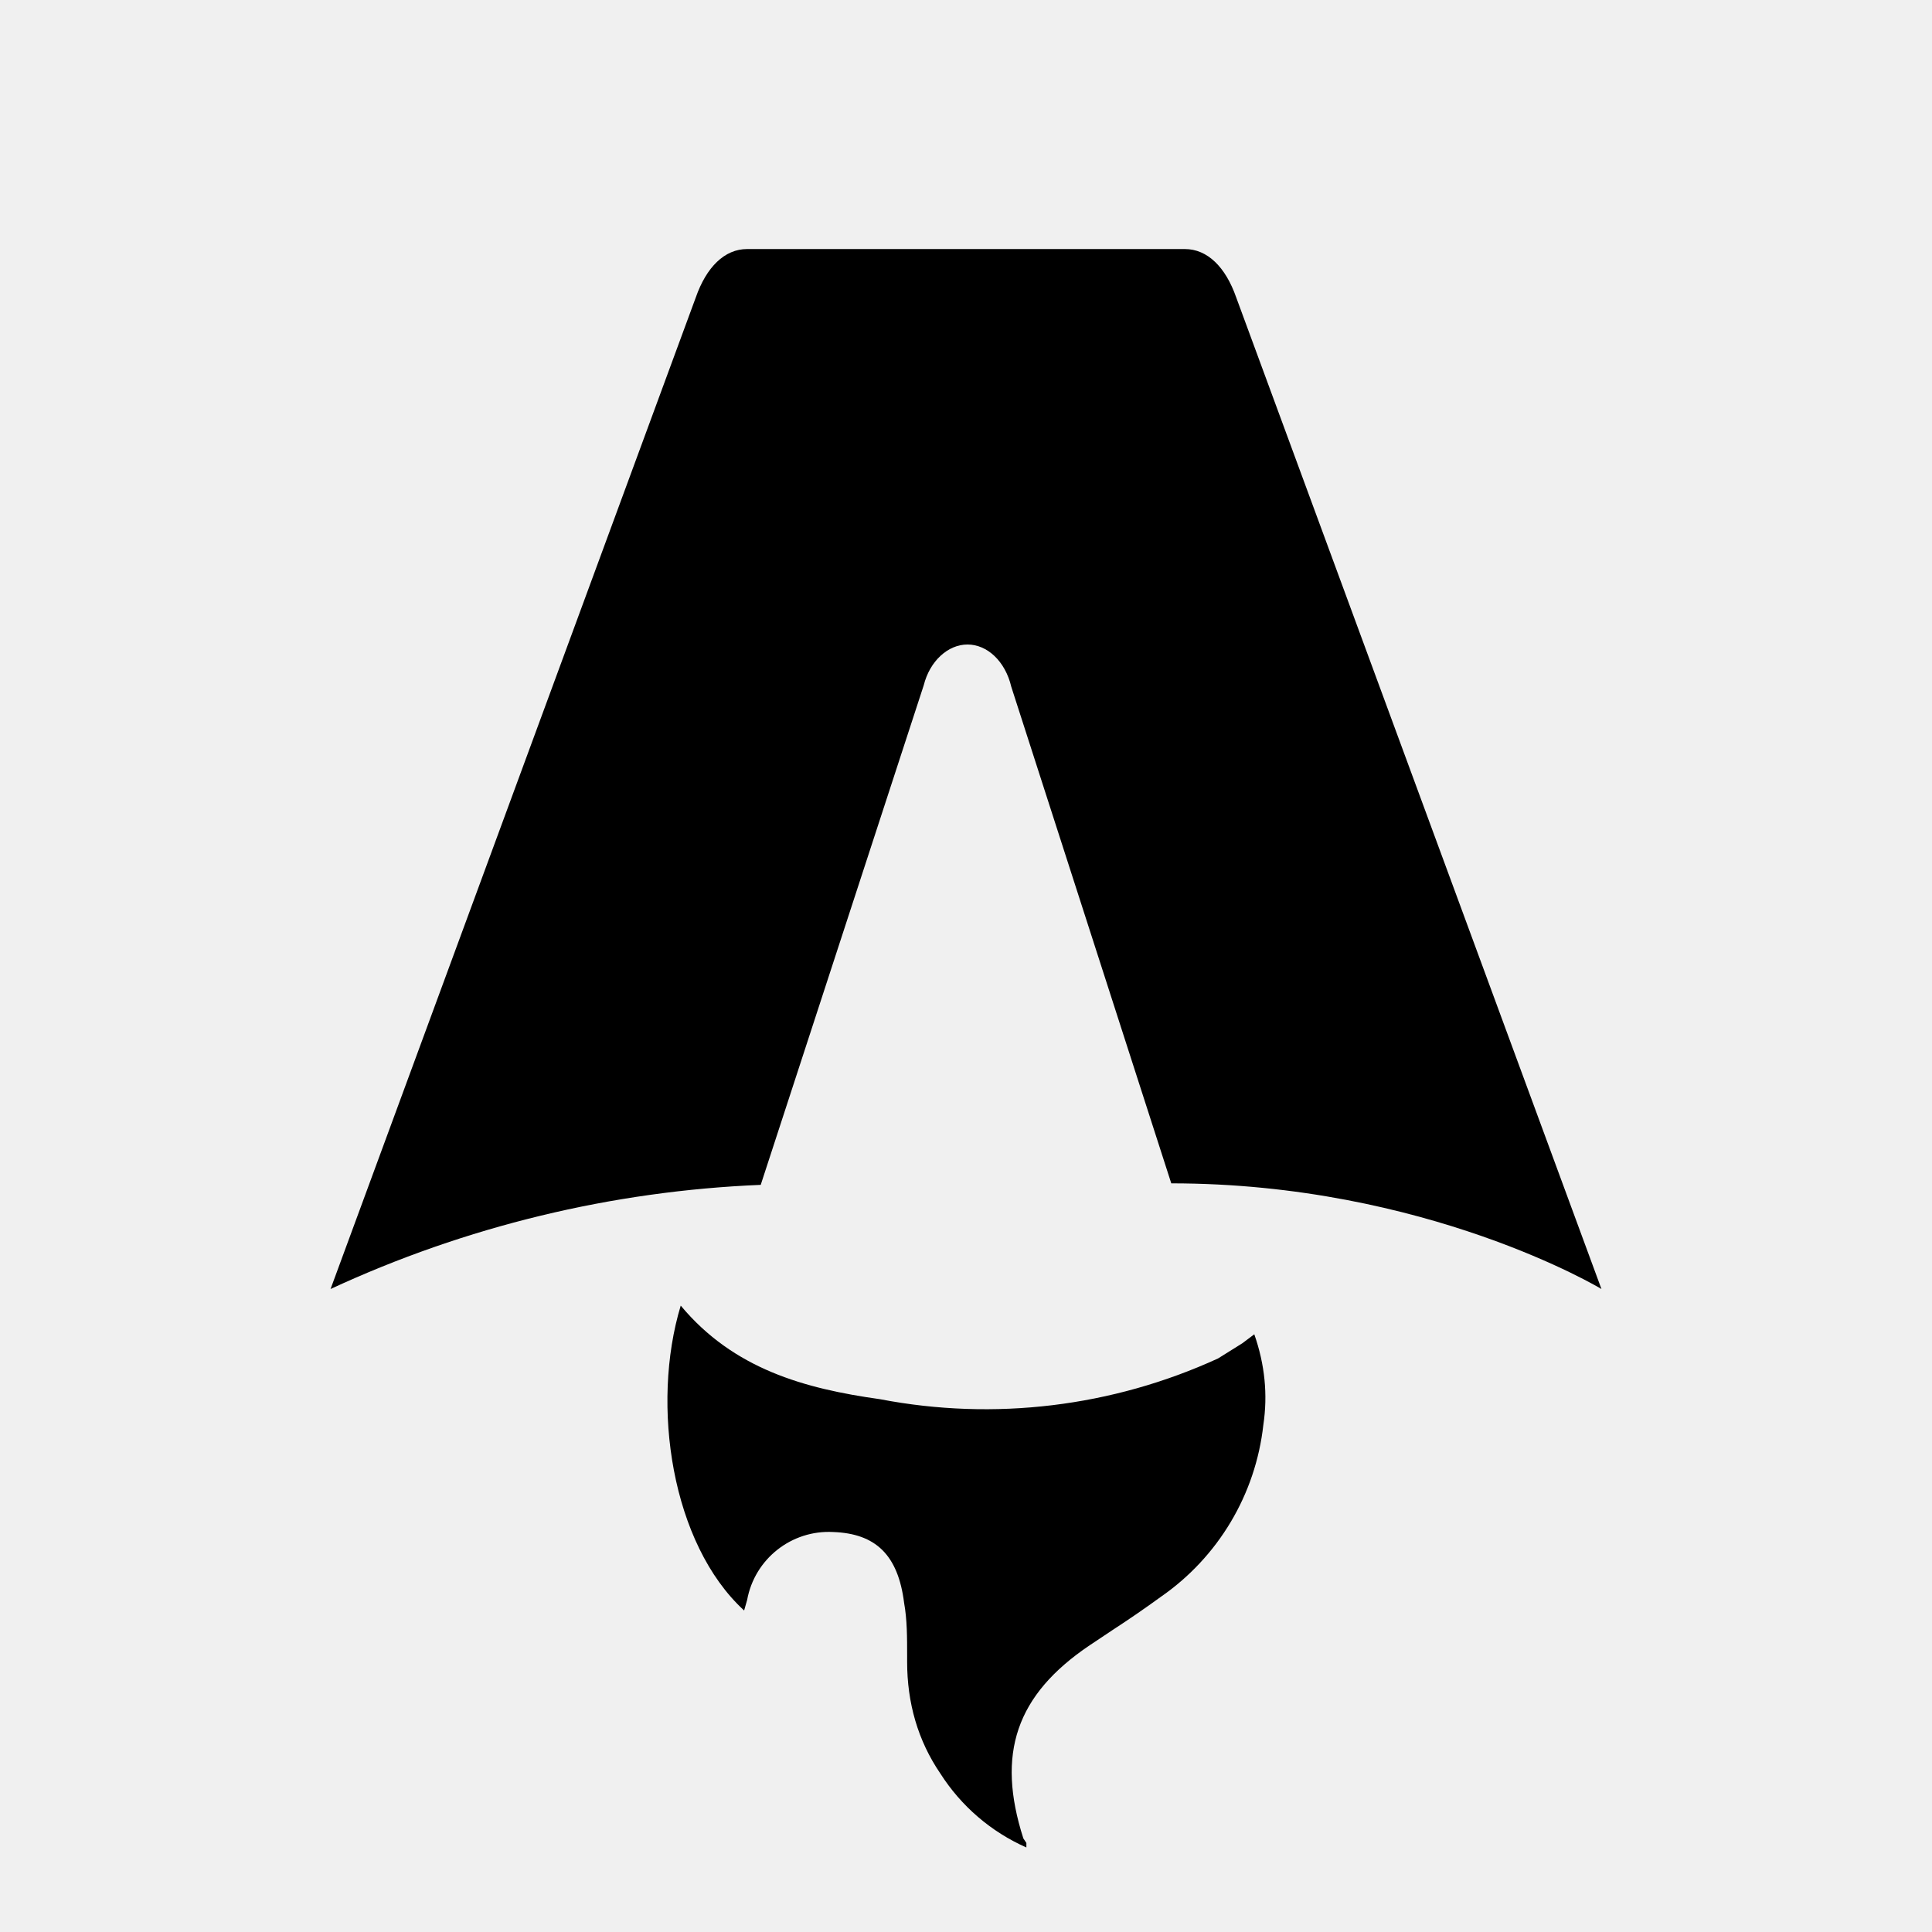
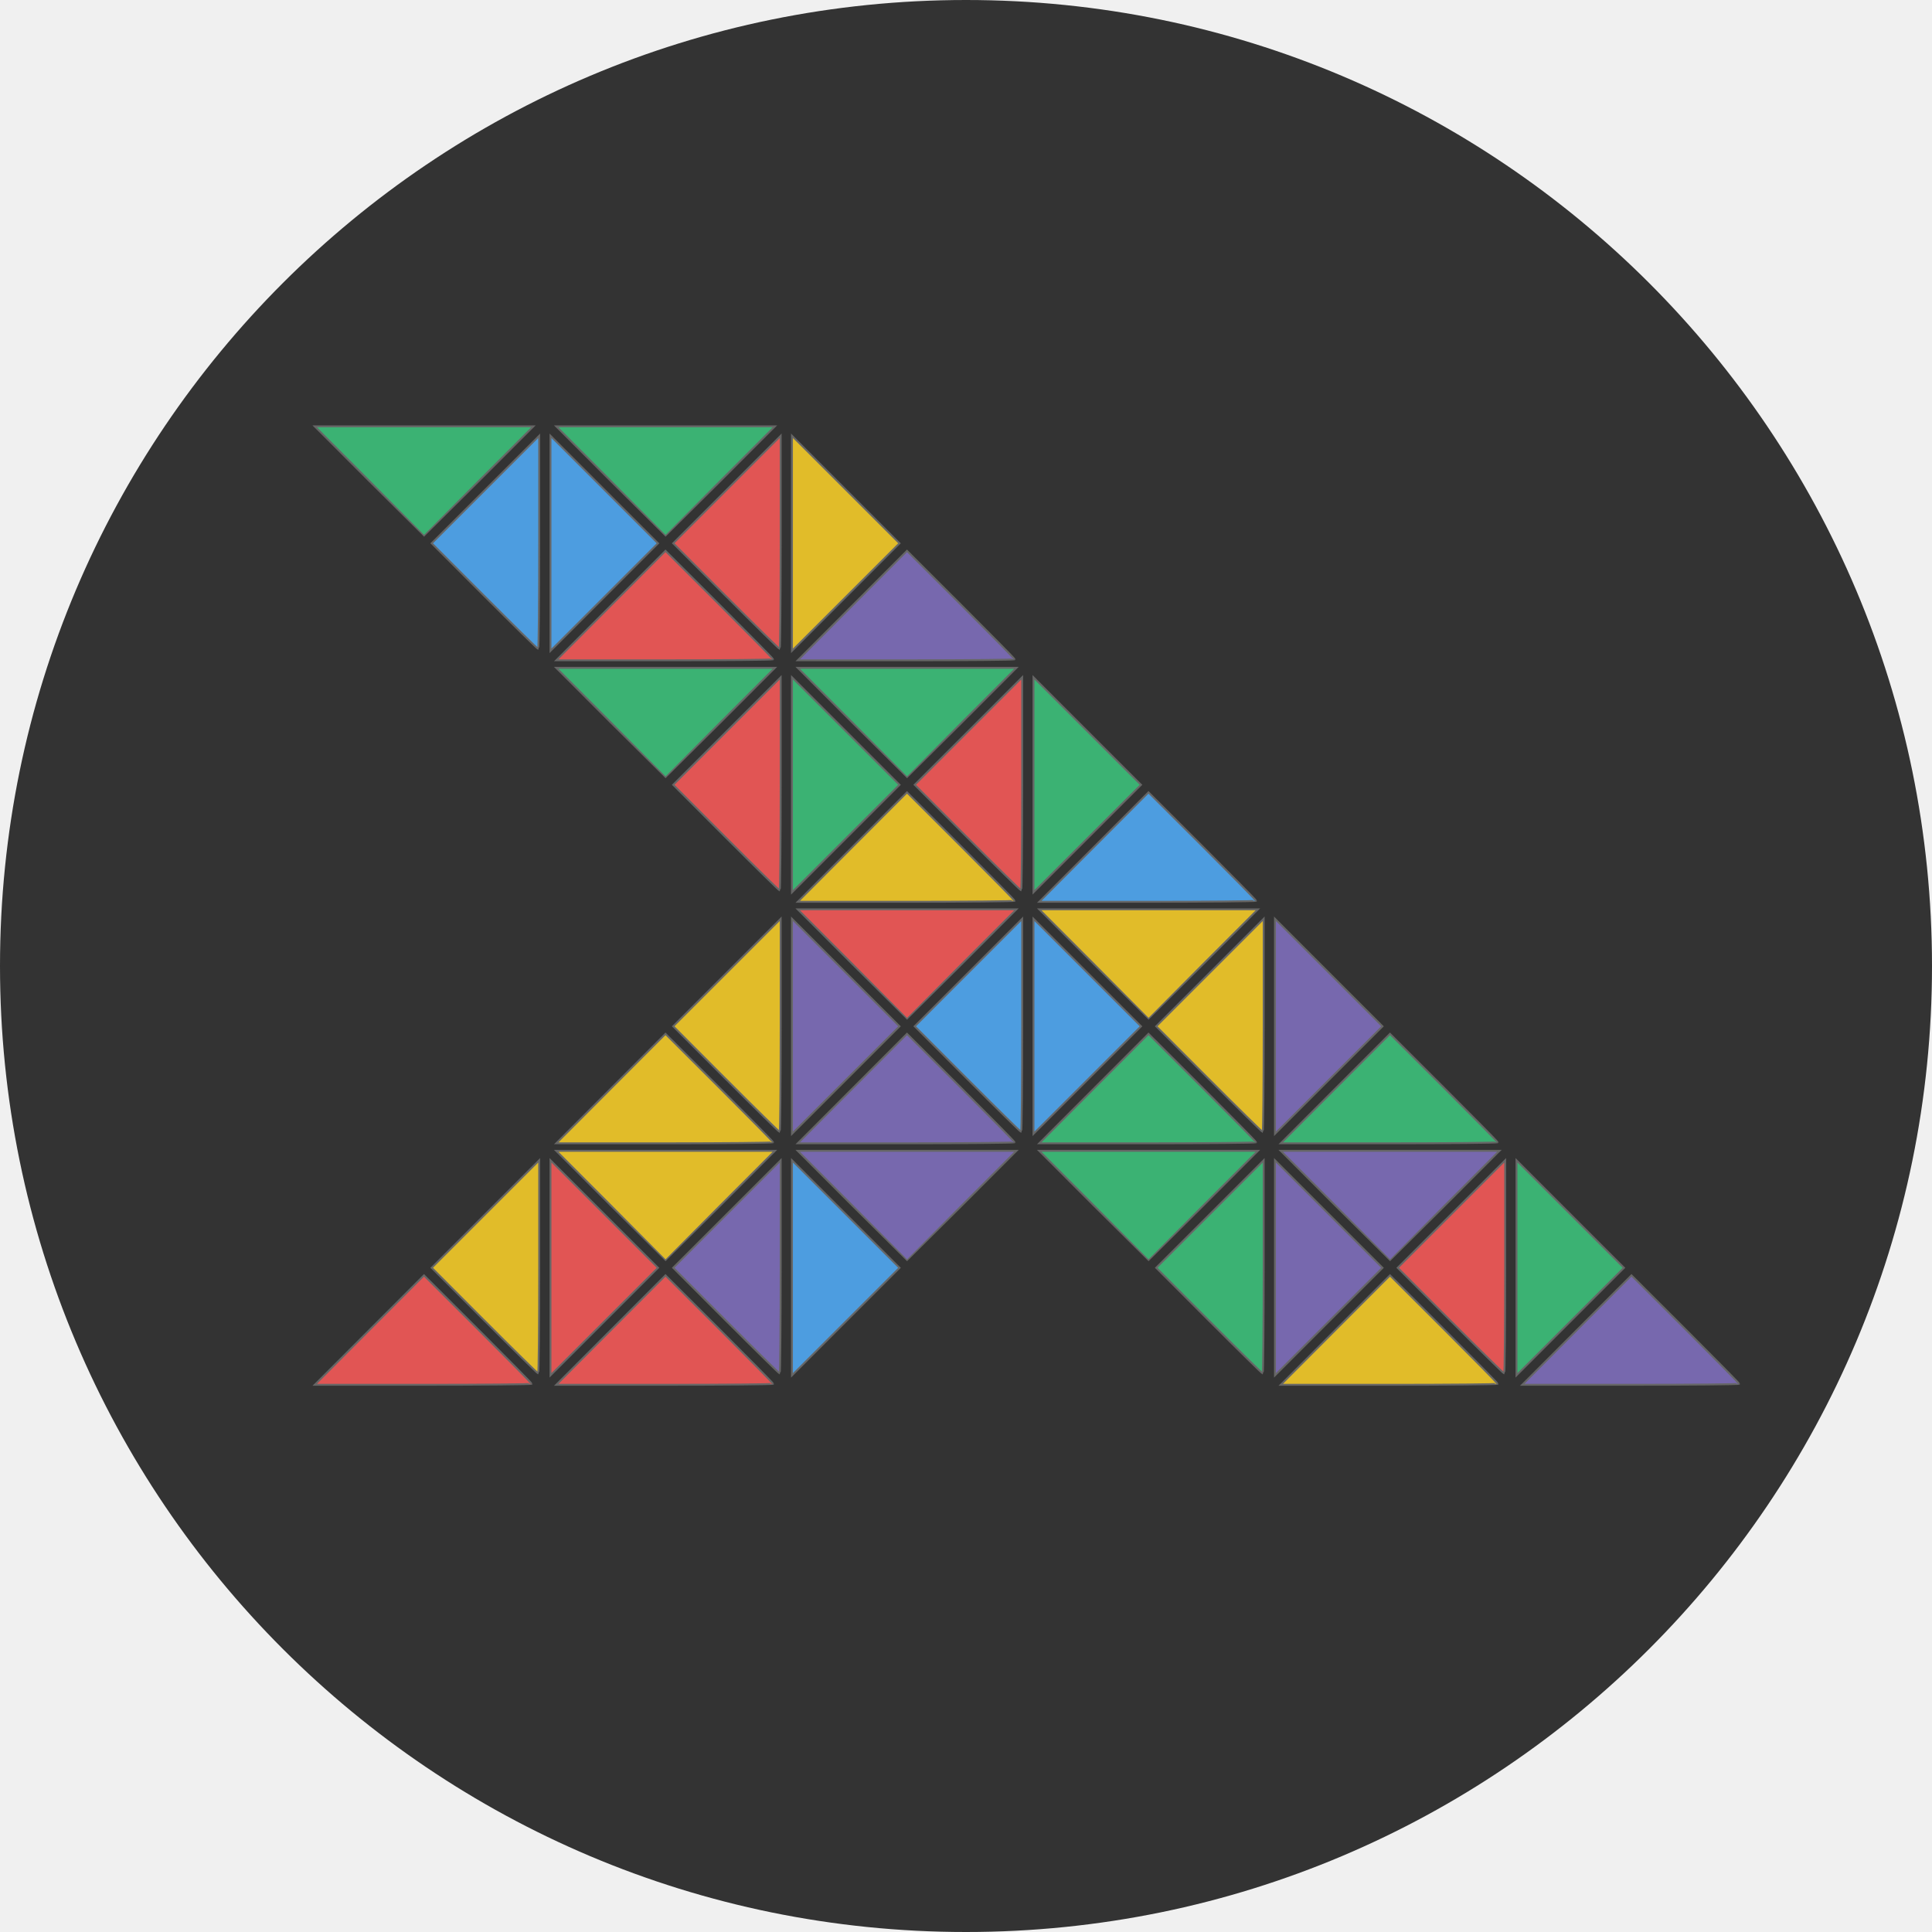
- <svg xmlns="http://www.w3.org/2000/svg" fill="none" viewBox="0 0 128 128">
-   <path d="M50.4 78.5a75.1 75.1 0 0 0-28.5 6.9l24.2-65.7c.7-2 1.9-3.2 3.4-3.2h29c1.5 0 2.7 1.2 3.4 3.2l24.2 65.7s-11.6-7-28.5-7L67 45.5c-.4-1.7-1.6-2.8-2.9-2.8-1.3 0-2.5 1.1-2.9 2.7L50.4 78.5Zm-1.1 28.2Zm-4.2-20.2c-2 6.6-.6 15.8 4.2 20.2a17.5 17.5 0 0 1 .2-.7 5.5 5.5 0 0 1 5.7-4.5c2.8.1 4.3 1.5 4.7 4.7.2 1.1.2 2.3.2 3.5v.4c0 2.7.7 5.2 2.2 7.4a13 13 0 0 0 5.7 4.9v-.3l-.2-.3c-1.8-5.6-.5-9.5 4.4-12.8l1.5-1a73 73 0 0 0 3.2-2.2 16 16 0 0 0 6.8-11.4c.3-2 .1-4-.6-6l-.8.6-1.6 1a37 37 0 0 1-22.4 2.7c-5-.7-9.7-2-13.2-6.2Z" />
-   <style>
-         path { fill: #000; }
-         @media (prefers-color-scheme: dark) {
-             path { fill: #FFF; }
-         }
-     </style>
+ <svg xmlns="http://www.w3.org/2000/svg" id="a" width="128px" height="128px" version="1.1" viewBox="0 0 128 128">
+   <g>
+     <circle cx="64" cy="64" r="64" fill="#333" />
+     <g transform="translate(4,-4)" stroke="#666" stroke-width=".125">
+       <path d="m20.471 35.871-3.619-3.625h14.487l-3.619 3.625c-1.99 1.994-3.621 3.625-3.625 3.625-.004 0-1.635-1.631-3.625-3.625z" fill="#3bb273" />
+       <path d="m28.095 43.495-3.494-3.501 7.121-7.121v7.061c0 3.884-.03 7.061-.066 7.061s-1.638-1.575-3.56-3.501z" fill="#4d9de0" />
+       <path d="m32.471 39.996v-7.123l7.123 7.123-7.123 7.123z" fill="#4d9de0" />
+       <path d="m36.471 35.871-3.619-3.625h14.487l-3.619 3.625c-1.99 1.994-3.621 3.625-3.625 3.625-.004 0-1.635-1.631-3.625-3.625z" fill="#3bb273" />
+       <path d="m36.471 44.121 3.619-3.625 3.566 3.559c1.961 1.958 3.566 3.589 3.566 3.625 0 .036-3.233.066-7.184.066h-7.184z" fill="#e15554" />
+       <path d="m44.095 43.495-3.494-3.501 7.121-7.121v7.061c0 3.884-.03 7.061-.066 7.061s-1.638-1.575-3.56-3.501z" fill="#e15554" />
+       <path d="m36.471 51.871-3.619-3.625h14.487l-3.619 3.625c-1.99 1.994-3.621 3.625-3.625 3.625-.004 0-1.635-1.631-3.625-3.625z" fill="#3bb273" />
+       <path d="m48.471 39.996v-7.123l7.123 7.123-7.123 7.123z" fill="#e1bc29" />
+       <path d="m52.471 51.871-3.619-3.625h14.487l-3.619 3.625c-1.99 1.994-3.621 3.625-3.625 3.625-.004 0-1.635-1.631-3.625-3.625z" fill="#3bb273" />
+       <path d="m52.471 44.121 3.619-3.625 3.566 3.559c1.961 1.958 3.566 3.589 3.566 3.625 0 .036-3.233.066-7.184.066h-7.184z" fill="#7768ae" />
+       <path d="m48.471 55.996v-7.123l7.123 7.123-7.123 7.123z" fill="#3bb273" />
+       <path d="m44.095 59.495-3.494-3.501 7.121-7.121v7.061c0 3.884-.03 7.061-.066 7.061s-1.638-1.575-3.56-3.501z" fill="#e15554" />
+       <path d="m52.471 60.121 3.619-3.625 3.566 3.559c1.961 1.958 3.566 3.589 3.566 3.625 0 .036-3.233.066-7.184.066h-7.184z" fill="#e1bc29" />
+       <path d="m52.471 67.871-3.619-3.625h14.487l-3.619 3.625c-1.99 1.994-3.621 3.625-3.625 3.625-.004 0-1.635-1.631-3.625-3.625z" fill="#e15554" />
+       <path d="m60.095 59.495-3.494-3.501 7.121-7.121v7.061c0 3.884-.03 7.061-.066 7.061s-1.638-1.575-3.56-3.501z" fill="#e15554" />
+       <path d="m64.471 55.996v-7.123l7.123 7.123-7.123 7.123z" fill="#3bb273" />
+       <path d="m68.471 60.121 3.619-3.625 3.566 3.559c1.961 1.958 3.566 3.589 3.566 3.625 0 .036-3.233.066-7.184.066h-7.184z" fill="#4d9de0" />
+       <path d="m68.471 67.871-3.619-3.625h14.487l-3.619 3.625c-1.99 1.994-3.621 3.625-3.625 3.625-.004 0-1.635-1.631-3.625-3.625z" fill="#e1bc29" />
+       <path d="m64.471 71.996v-7.123l7.123 7.123-7.123 7.123z" fill="#4d9de0" />
+       <path d="m60.095 75.495-3.494-3.501 7.121-7.121v7.061c0 3.884-.03 7.061-.066 7.061s-1.638-1.575-3.56-3.501z" fill="#4d9de0" />
+       <path d="m68.471 83.871-3.619-3.625h14.487l-3.619 3.625c-1.99 1.994-3.621 3.625-3.625 3.625-.004 0-1.635-1.631-3.625-3.625z" fill="#3bb273" />
+       <path d="m68.471 76.121 3.619-3.625 3.566 3.559c1.961 1.958 3.566 3.589 3.566 3.625 0 .036-3.233.066-7.184.066h-7.184z" fill="#3bb273" />
+       <path d="m76.095 75.495-3.494-3.501 7.121-7.121v7.061c0 3.884-.03 7.061-.066 7.061s-1.638-1.575-3.56-3.501z" fill="#e1bc29" />
+       <path d="m80.471 71.996v-7.123l7.123 7.123-7.123 7.123z" fill="#7768ae" />
+       <path d="m84.471 76.121 3.619-3.625 3.566 3.559c1.961 1.958 3.566 3.589 3.566 3.625 0 .036-3.233.066-7.184.066h-7.184z" fill="#3bb273" />
+       <path d="m84.471 83.871-3.619-3.625h14.487l-3.619 3.625c-1.99 1.994-3.621 3.625-3.625 3.625-.004 0-1.635-1.631-3.625-3.625z" fill="#7768ae" />
+       <path d="m80.471 87.996v-7.123l7.123 7.123-7.123 7.123z" fill="#7768ae" />
+       <path d="m76.095 91.495-3.494-3.501 7.121-7.121v7.061c0 3.884-.03 7.061-.066 7.061s-1.638-1.575-3.56-3.501z" fill="#3bb273" />
+       <path d="m84.471 92.121 3.619-3.625 3.566 3.559c1.961 1.958 3.566 3.589 3.566 3.625 0 .036-3.233.066-7.184.066h-7.184z" fill="#e1bc29" />
+       <path d="m92.095 91.495-3.494-3.501 7.121-7.121v7.061c0 3.884-.03 7.061-.066 7.061s-1.638-1.575-3.56-3.501z" fill="#e15554" />
+       <path d="m96.471 87.996v-7.123l7.123 7.123-7.123 7.123z" fill="#3bb273" />
+       <g fill="#7768ae">
+         <path d="m100.47 92.121 3.619-3.625 3.566 3.559c1.961 1.958 3.566 3.589 3.566 3.625 0 .036-3.233.066-7.184.066h-7.184z" />
+         <path d="m52.471 76.121 3.619-3.625 3.566 3.559c1.961 1.958 3.566 3.589 3.566 3.625 0 .036-3.233.066-7.184.066h-7.184z" />
+         <path d="m52.471 83.871-3.619-3.625h14.487l-3.619 3.625c-1.99 1.994-3.621 3.625-3.625 3.625-.004 0-1.635-1.631-3.625-3.625z" />
+       </g>
+       <path d="m48.471 87.996v-7.123l7.123 7.123-7.123 7.123z" fill="#4d9de0" />
+       <path d="m44.095 91.495-3.494-3.501 7.121-7.121v7.061c0 3.884-.03 7.061-.066 7.061s-1.638-1.575-3.56-3.501z" fill="#7768ae" />
+       <path d="m36.471 92.121 3.619-3.625 3.566 3.559c1.961 1.958 3.566 3.589 3.566 3.625 0 .036-3.233.066-7.184.066h-7.184z" fill="#e15554" />
+       <path d="m48.471 71.996v-7.123l7.123 7.123-7.123 7.123z" fill="#7768ae" />
+       <g fill="#e1bc29">
+         <path d="m44.095 75.495-3.494-3.501 7.121-7.121v7.061c0 3.884-.03 7.061-.066 7.061s-1.638-1.575-3.56-3.501z" />
+         <path d="m36.471 76.121 3.619-3.625 3.566 3.559c1.961 1.958 3.566 3.589 3.566 3.625 0 .036-3.233.066-7.184.066h-7.184z" />
+         <path d="m36.471 83.871-3.619-3.625h14.487l-3.619 3.625c-1.99 1.994-3.621 3.625-3.625 3.625-.004 0-1.635-1.631-3.625-3.625z" />
+       </g>
+       <path d="m32.471 87.996v-7.123l7.123 7.123-7.123 7.123z" fill="#e15554" />
+       <path d="m28.095 91.495-3.494-3.501 7.121-7.121v7.061c0 3.884-.03 7.061-.066 7.061s-1.638-1.575-3.56-3.501z" fill="#e1bc29" />
+       <path d="m20.471 92.121 3.619-3.625 3.566 3.559c1.961 1.958 3.566 3.589 3.566 3.625 0 .036-3.233.066-7.184.066h-7.184z" fill="#e15554" />
+     </g>
+   </g>
</svg>
